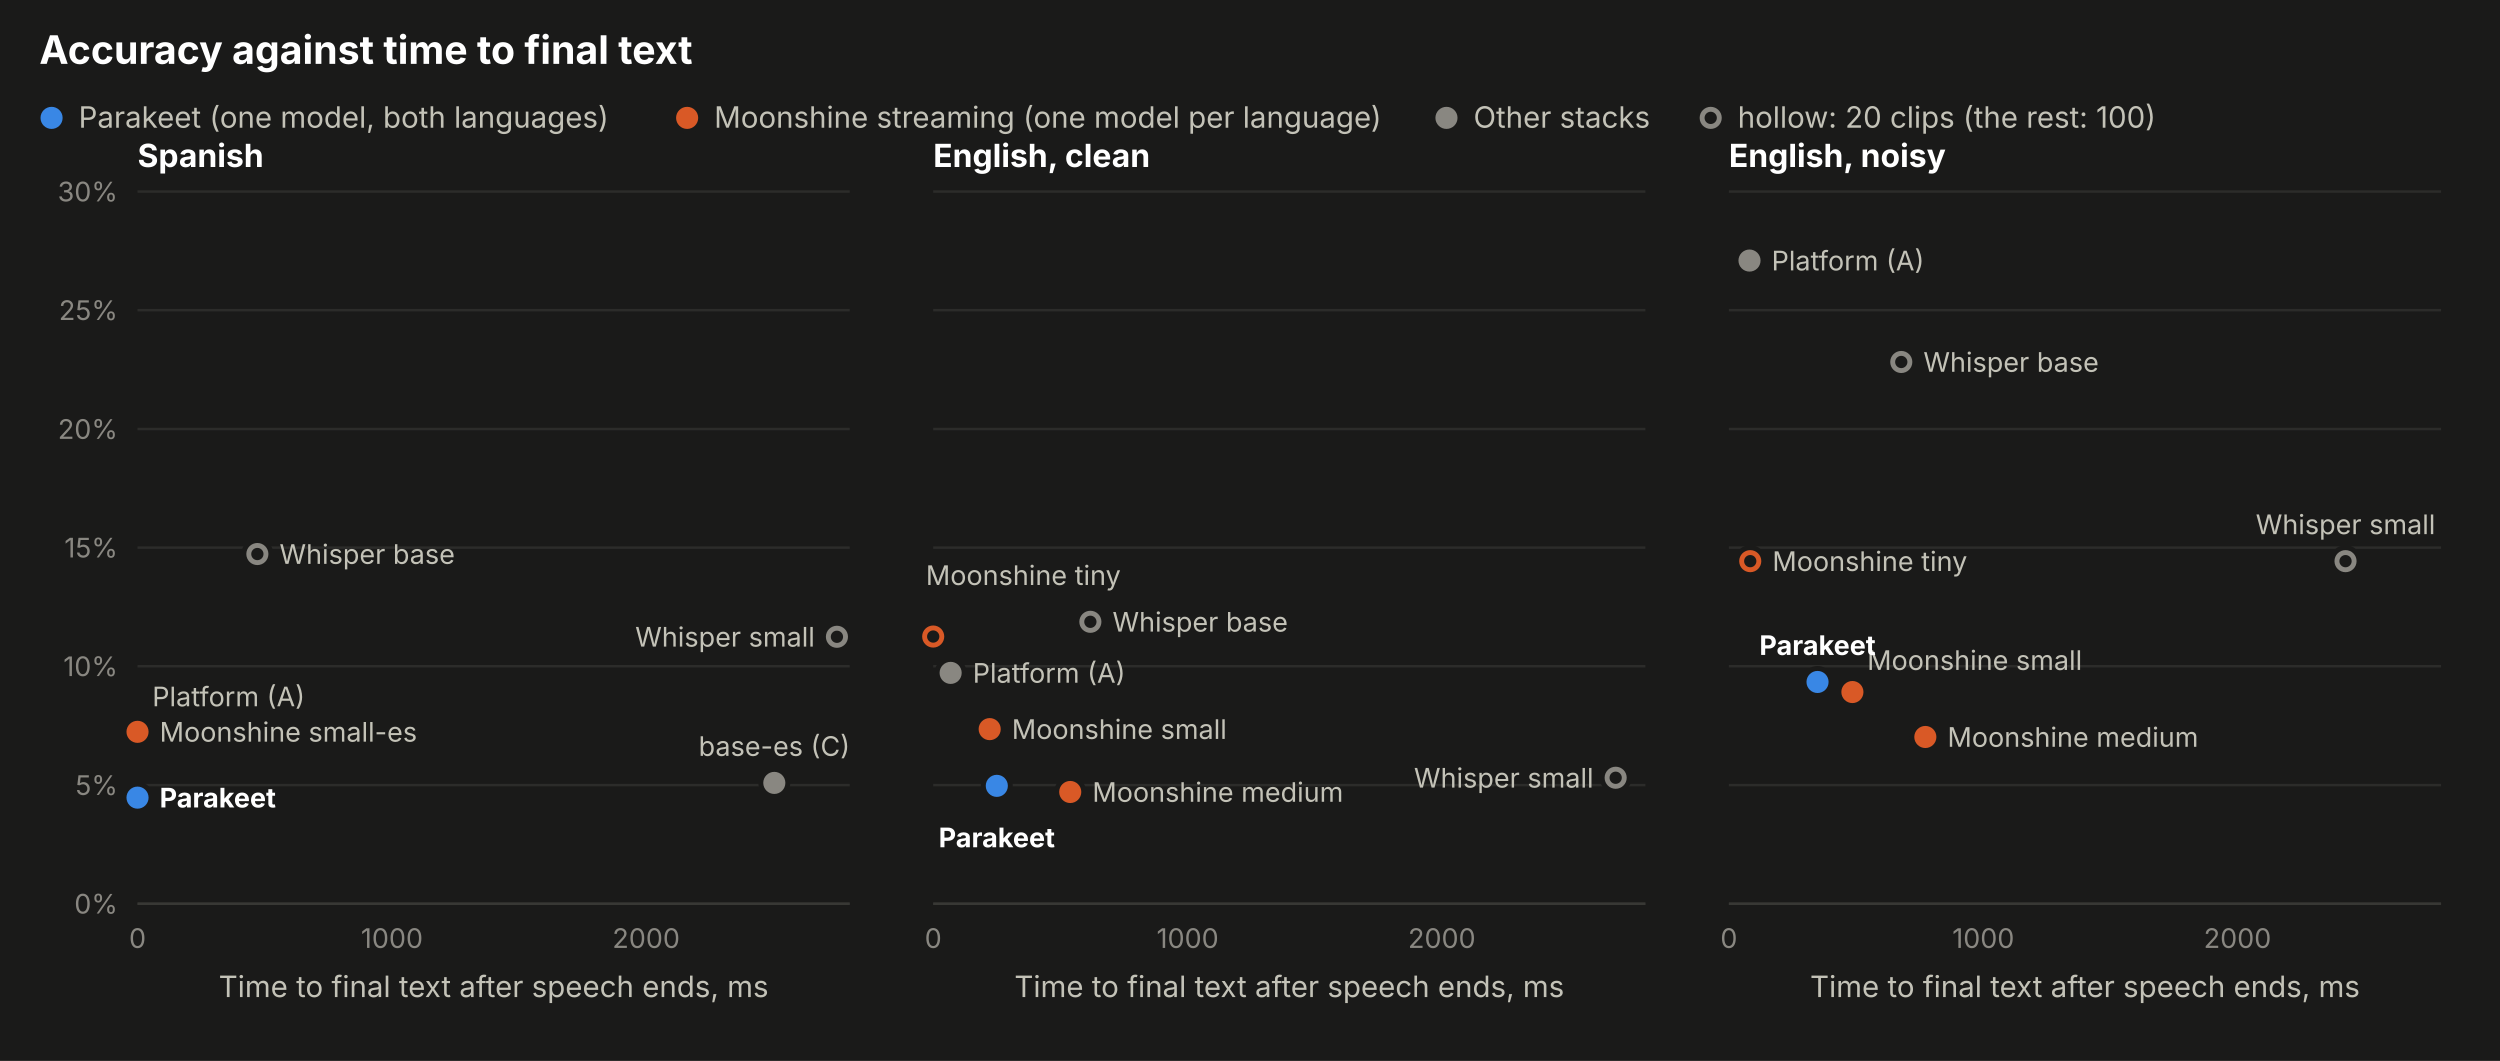
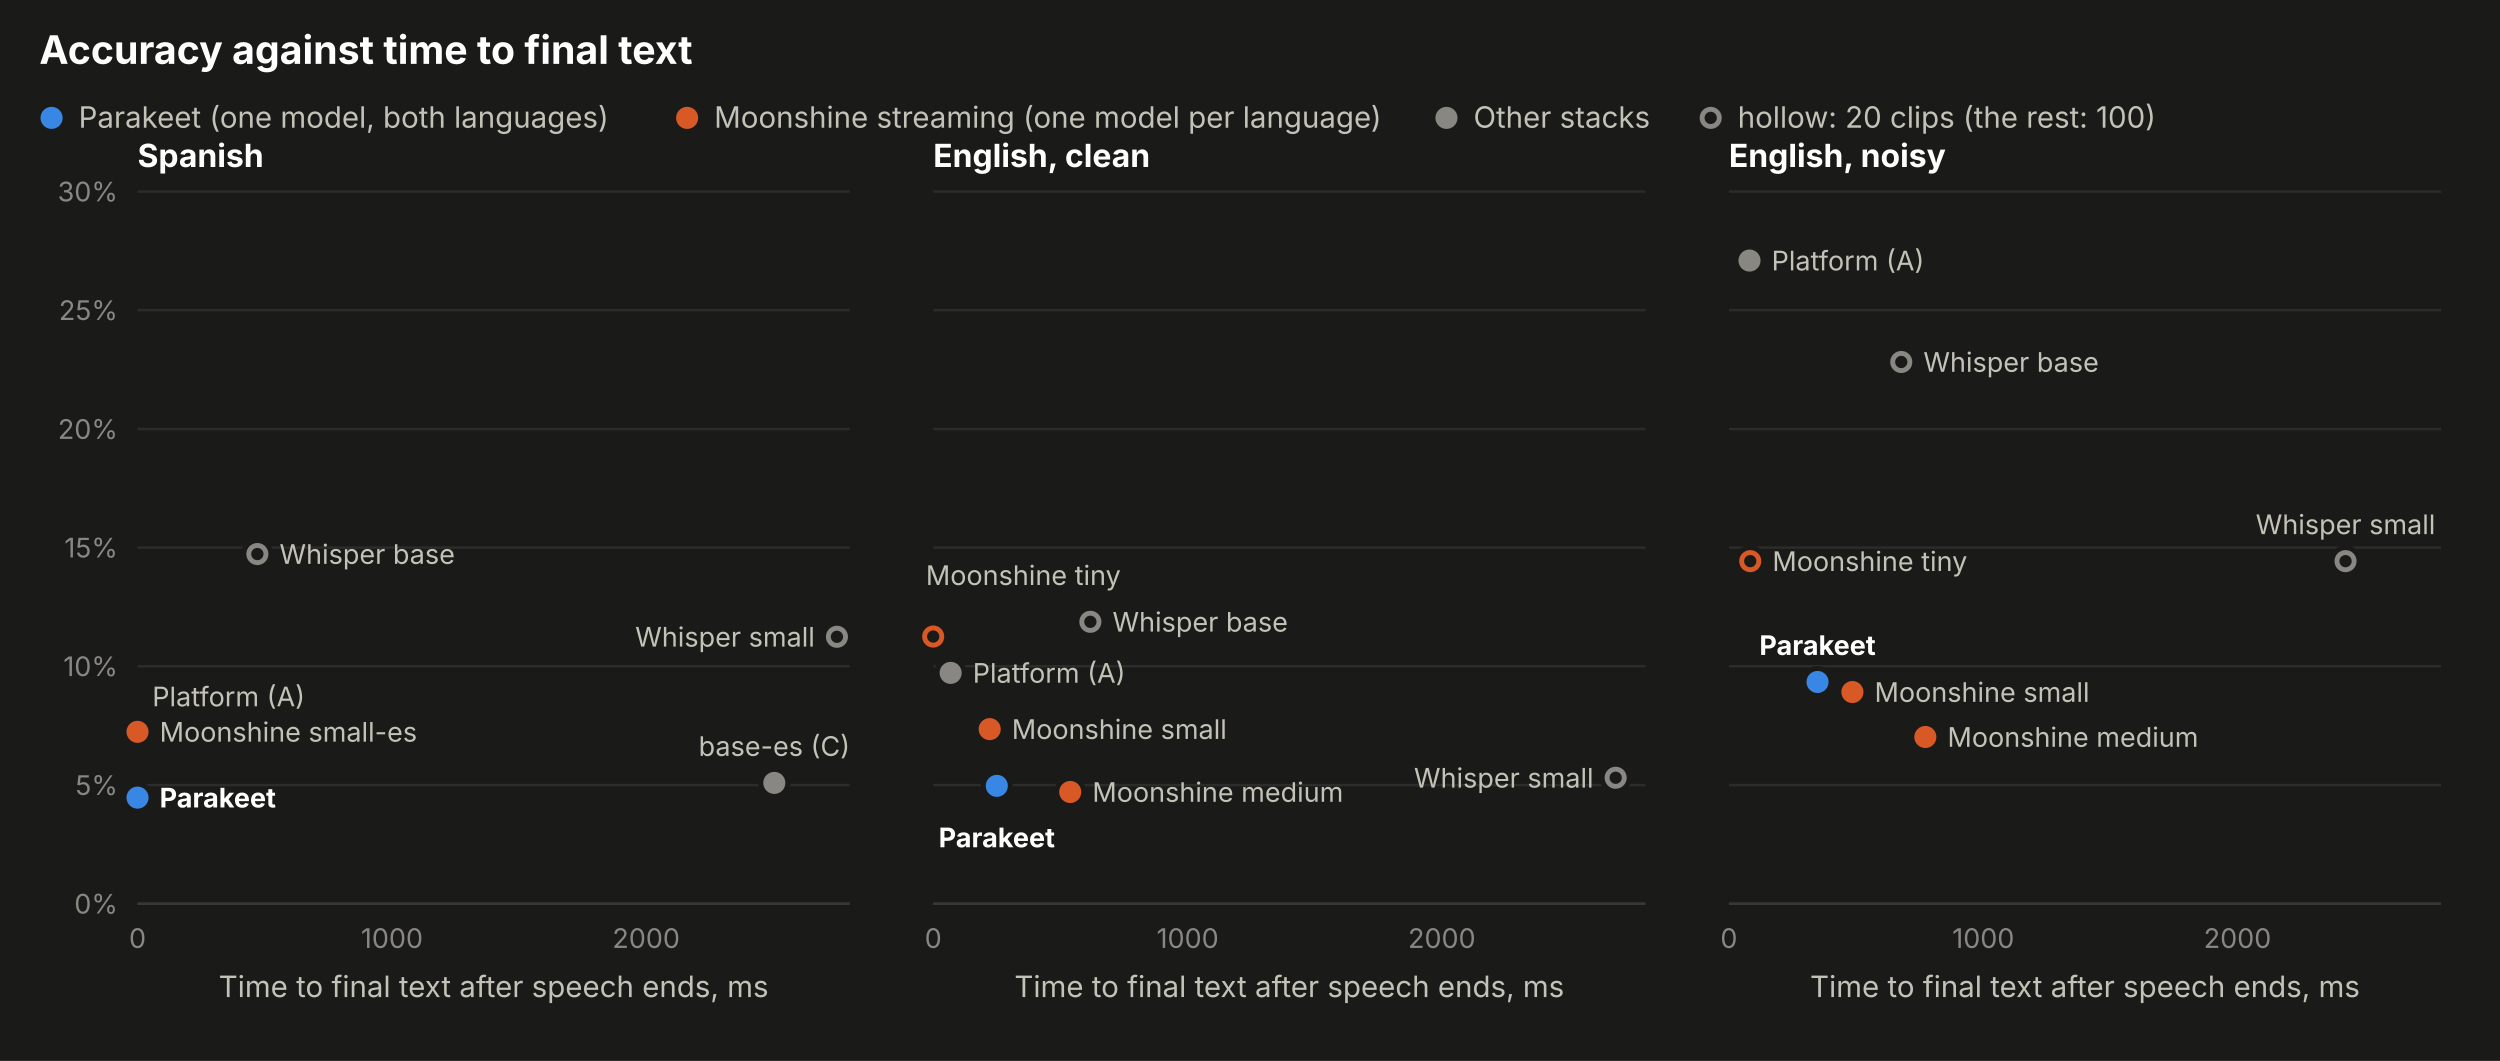
<svg xmlns="http://www.w3.org/2000/svg" width="1018" height="432" viewBox="0 0 1018 432" role="img" font-family="system-ui, -apple-system, &quot;Segoe UI&quot;, sans-serif">
  <rect width="1018" height="432" fill="#1a1a19" />
  <text x="16.0" y="26.0" font-size="16" fill="#ffffff" text-anchor="start" font-weight="bold">Accuracy against time to final text</text>
  <circle cx="21.0" cy="48.0" r="6.5" fill="#1a1a19" />
  <circle cx="21.0" cy="48.0" r="4.5" fill="#3987e5" />
  <text x="32.0" y="52.0" font-size="12" fill="#c3c2b7" text-anchor="start" font-weight="normal">Parakeet (one model, both languages)</text>
  <circle cx="279.8" cy="48.0" r="6.5" fill="#1a1a19" />
  <circle cx="279.8" cy="48.0" r="4.5" fill="#d95926" />
  <text x="290.8" y="52.0" font-size="12" fill="#c3c2b7" text-anchor="start" font-weight="normal">Moonshine streaming (one model per language)</text>
  <circle cx="589.0" cy="48.0" r="6.5" fill="#1a1a19" />
  <circle cx="589.0" cy="48.0" r="4.5" fill="#898781" />
  <text x="600.0" y="52.0" font-size="12" fill="#c3c2b7" text-anchor="start" font-weight="normal">Other stacks</text>
  <circle cx="696.6" cy="48.0" r="6.5" fill="#1a1a19" />
  <circle cx="696.6" cy="48.0" r="3.5" fill="#1a1a19" stroke="#898781" stroke-width="2" />
  <text x="707.6" y="52.0" font-size="12" fill="#c3c2b7" text-anchor="start" font-weight="normal">hollow: 20 clips (the rest: 100)</text>
  <text x="56.0" y="68.0" font-size="13" fill="#ffffff" text-anchor="start" font-weight="bold">Spanish</text>
  <line x1="56.0" y1="368.0" x2="346.0" y2="368.0" stroke="#2c2c2a" stroke-width="1" />
  <text x="48.0" y="372.0" font-size="11" fill="#898781" text-anchor="end" font-weight="normal" style="font-variant-numeric: tabular-nums">0%</text>
  <line x1="56.0" y1="319.7" x2="346.0" y2="319.7" stroke="#2c2c2a" stroke-width="1" />
  <text x="48.0" y="323.7" font-size="11" fill="#898781" text-anchor="end" font-weight="normal" style="font-variant-numeric: tabular-nums">5%</text>
  <line x1="56.0" y1="271.3" x2="346.0" y2="271.3" stroke="#2c2c2a" stroke-width="1" />
  <text x="48.0" y="275.3" font-size="11" fill="#898781" text-anchor="end" font-weight="normal" style="font-variant-numeric: tabular-nums">10%</text>
  <line x1="56.0" y1="223.0" x2="346.0" y2="223.0" stroke="#2c2c2a" stroke-width="1" />
  <text x="48.0" y="227.0" font-size="11" fill="#898781" text-anchor="end" font-weight="normal" style="font-variant-numeric: tabular-nums">15%</text>
  <line x1="56.0" y1="174.7" x2="346.0" y2="174.7" stroke="#2c2c2a" stroke-width="1" />
  <text x="48.0" y="178.7" font-size="11" fill="#898781" text-anchor="end" font-weight="normal" style="font-variant-numeric: tabular-nums">20%</text>
  <line x1="56.0" y1="126.3" x2="346.0" y2="126.3" stroke="#2c2c2a" stroke-width="1" />
  <text x="48.0" y="130.3" font-size="11" fill="#898781" text-anchor="end" font-weight="normal" style="font-variant-numeric: tabular-nums">25%</text>
  <line x1="56.0" y1="78.0" x2="346.0" y2="78.0" stroke="#2c2c2a" stroke-width="1" />
  <text x="48.0" y="82.0" font-size="11" fill="#898781" text-anchor="end" font-weight="normal" style="font-variant-numeric: tabular-nums">30%</text>
  <line x1="56.0" y1="368.0" x2="346.0" y2="368.0" stroke="#383835" stroke-width="1" />
  <text x="56.0" y="386.0" font-size="11" fill="#898781" text-anchor="middle" font-weight="normal" style="font-variant-numeric: tabular-nums">0</text>
  <text x="159.6" y="386.0" font-size="11" fill="#898781" text-anchor="middle" font-weight="normal" style="font-variant-numeric: tabular-nums">1000</text>
  <text x="263.1" y="386.0" font-size="11" fill="#898781" text-anchor="middle" font-weight="normal" style="font-variant-numeric: tabular-nums">2000</text>
  <text x="201.0" y="406.0" font-size="12" fill="#c3c2b7" text-anchor="middle" font-weight="normal">Time to final text after speech ends, ms</text>
  <circle cx="56.0" cy="296.6" r="6.5" fill="#1a1a19" />
  <circle cx="56.0" cy="296.6" r="4.5" fill="#898781" />
  <circle cx="315.3" cy="318.8" r="6.5" fill="#1a1a19" />
  <circle cx="315.3" cy="318.8" r="4.5" fill="#898781" />
  <circle cx="104.8" cy="225.6" r="6.5" fill="#1a1a19" />
  <circle cx="104.8" cy="225.6" r="3.5" fill="#1a1a19" stroke="#898781" stroke-width="2" />
  <circle cx="340.8" cy="259.3" r="6.5" fill="#1a1a19" />
  <circle cx="340.8" cy="259.3" r="3.5" fill="#1a1a19" stroke="#898781" stroke-width="2" />
  <circle cx="56.0" cy="298.0" r="6.5" fill="#1a1a19" />
  <circle cx="56.0" cy="298.0" r="4.5" fill="#d95926" />
  <circle cx="56.0" cy="324.8" r="6.5" fill="#1a1a19" />
  <circle cx="56.0" cy="324.8" r="4.5" fill="#3987e5" />
  <text x="62.0" y="287.6" font-size="11" fill="#c3c2b7" text-anchor="start" font-weight="normal">Platform (A)</text>
  <text x="315.3" y="307.8" font-size="11" fill="#c3c2b7" text-anchor="middle" font-weight="normal">base-es (C)</text>
  <text x="113.8" y="229.6" font-size="11" fill="#c3c2b7" text-anchor="start" font-weight="normal">Whisper base</text>
  <text x="331.8" y="263.3" font-size="11" fill="#c3c2b7" text-anchor="end" font-weight="normal">Whisper small</text>
  <text x="65.0" y="302.0" font-size="11" fill="#c3c2b7" text-anchor="start" font-weight="normal">Moonshine small-es</text>
  <text x="65.0" y="328.8" font-size="11" fill="#ffffff" text-anchor="start" font-weight="bold">Parakeet</text>
  <text x="380.0" y="68.0" font-size="13" fill="#ffffff" text-anchor="start" font-weight="bold">English, clean</text>
  <line x1="380.0" y1="368.0" x2="670.0" y2="368.0" stroke="#2c2c2a" stroke-width="1" />
  <line x1="380.0" y1="319.7" x2="670.0" y2="319.7" stroke="#2c2c2a" stroke-width="1" />
  <line x1="380.0" y1="271.3" x2="670.0" y2="271.3" stroke="#2c2c2a" stroke-width="1" />
  <line x1="380.0" y1="223.0" x2="670.0" y2="223.0" stroke="#2c2c2a" stroke-width="1" />
  <line x1="380.0" y1="174.7" x2="670.0" y2="174.7" stroke="#2c2c2a" stroke-width="1" />
  <line x1="380.0" y1="126.3" x2="670.0" y2="126.3" stroke="#2c2c2a" stroke-width="1" />
  <line x1="380.0" y1="78.0" x2="670.0" y2="78.0" stroke="#2c2c2a" stroke-width="1" />
  <line x1="380.0" y1="368.0" x2="670.0" y2="368.0" stroke="#383835" stroke-width="1" />
  <text x="380.0" y="386.0" font-size="11" fill="#898781" text-anchor="middle" font-weight="normal" style="font-variant-numeric: tabular-nums">0</text>
  <text x="483.6" y="386.0" font-size="11" fill="#898781" text-anchor="middle" font-weight="normal" style="font-variant-numeric: tabular-nums">1000</text>
  <text x="587.1" y="386.0" font-size="11" fill="#898781" text-anchor="middle" font-weight="normal" style="font-variant-numeric: tabular-nums">2000</text>
  <text x="525.0" y="406.0" font-size="12" fill="#c3c2b7" text-anchor="middle" font-weight="normal">Time to final text after speech ends, ms</text>
  <circle cx="387.1" cy="274.0" r="6.5" fill="#1a1a19" />
  <circle cx="387.1" cy="274.0" r="4.5" fill="#898781" />
  <circle cx="444.0" cy="253.2" r="6.5" fill="#1a1a19" />
  <circle cx="444.0" cy="253.2" r="3.5" fill="#1a1a19" stroke="#898781" stroke-width="2" />
  <circle cx="657.9" cy="316.7" r="6.5" fill="#1a1a19" />
  <circle cx="657.9" cy="316.7" r="3.5" fill="#1a1a19" stroke="#898781" stroke-width="2" />
  <circle cx="380.0" cy="259.2" r="6.5" fill="#1a1a19" />
  <circle cx="380.0" cy="259.2" r="3.5" fill="#1a1a19" stroke="#d95926" stroke-width="2" />
  <circle cx="403.0" cy="296.9" r="6.5" fill="#1a1a19" />
  <circle cx="403.0" cy="296.9" r="4.5" fill="#d95926" />
  <circle cx="435.8" cy="322.5" r="6.5" fill="#1a1a19" />
  <circle cx="435.8" cy="322.5" r="4.5" fill="#d95926" />
  <circle cx="405.9" cy="320.0" r="6.5" fill="#1a1a19" />
  <circle cx="405.9" cy="320.0" r="4.5" fill="#3987e5" />
  <text x="396.1" y="278.0" font-size="11" fill="#c3c2b7" text-anchor="start" font-weight="normal">Platform (A)</text>
  <text x="453.0" y="257.2" font-size="11" fill="#c3c2b7" text-anchor="start" font-weight="normal">Whisper base</text>
  <text x="648.9" y="320.7" font-size="11" fill="#c3c2b7" text-anchor="end" font-weight="normal">Whisper small</text>
  <text x="377.0" y="238.2" font-size="11" fill="#c3c2b7" text-anchor="start" font-weight="normal">Moonshine tiny</text>
  <text x="412.0" y="300.9" font-size="11" fill="#c3c2b7" text-anchor="start" font-weight="normal">Moonshine small</text>
  <text x="444.8" y="326.5" font-size="11" fill="#c3c2b7" text-anchor="start" font-weight="normal">Moonshine medium</text>
  <text x="405.9" y="345.0" font-size="11" fill="#ffffff" text-anchor="middle" font-weight="bold">Parakeet</text>
  <text x="704.0" y="68.0" font-size="13" fill="#ffffff" text-anchor="start" font-weight="bold">English, noisy</text>
  <line x1="704.0" y1="368.0" x2="994.0" y2="368.0" stroke="#2c2c2a" stroke-width="1" />
  <line x1="704.0" y1="319.7" x2="994.0" y2="319.7" stroke="#2c2c2a" stroke-width="1" />
  <line x1="704.0" y1="271.3" x2="994.0" y2="271.3" stroke="#2c2c2a" stroke-width="1" />
  <line x1="704.0" y1="223.0" x2="994.0" y2="223.0" stroke="#2c2c2a" stroke-width="1" />
  <line x1="704.0" y1="174.7" x2="994.0" y2="174.7" stroke="#2c2c2a" stroke-width="1" />
  <line x1="704.0" y1="126.3" x2="994.0" y2="126.3" stroke="#2c2c2a" stroke-width="1" />
  <line x1="704.0" y1="78.0" x2="994.0" y2="78.0" stroke="#2c2c2a" stroke-width="1" />
  <line x1="704.0" y1="368.0" x2="994.0" y2="368.0" stroke="#383835" stroke-width="1" />
  <text x="704.0" y="386.0" font-size="11" fill="#898781" text-anchor="middle" font-weight="normal" style="font-variant-numeric: tabular-nums">0</text>
  <text x="807.6" y="386.0" font-size="11" fill="#898781" text-anchor="middle" font-weight="normal" style="font-variant-numeric: tabular-nums">1000</text>
  <text x="911.1" y="386.0" font-size="11" fill="#898781" text-anchor="middle" font-weight="normal" style="font-variant-numeric: tabular-nums">2000</text>
  <text x="849.0" y="406.0" font-size="12" fill="#c3c2b7" text-anchor="middle" font-weight="normal">Time to final text after speech ends, ms</text>
  <circle cx="712.4" cy="106.1" r="6.5" fill="#1a1a19" />
  <circle cx="712.4" cy="106.1" r="4.5" fill="#898781" />
  <circle cx="774.2" cy="147.4" r="6.5" fill="#1a1a19" />
  <circle cx="774.2" cy="147.4" r="3.5" fill="#1a1a19" stroke="#898781" stroke-width="2" />
  <circle cx="955.1" cy="228.5" r="6.5" fill="#1a1a19" />
  <circle cx="955.1" cy="228.5" r="3.5" fill="#1a1a19" stroke="#898781" stroke-width="2" />
  <circle cx="712.7" cy="228.5" r="6.5" fill="#1a1a19" />
  <circle cx="712.7" cy="228.5" r="3.5" fill="#1a1a19" stroke="#d95926" stroke-width="2" />
  <circle cx="754.3" cy="281.8" r="6.5" fill="#1a1a19" />
  <circle cx="754.3" cy="281.8" r="4.5" fill="#d95926" />
  <circle cx="784.0" cy="300.1" r="6.5" fill="#1a1a19" />
  <circle cx="784.0" cy="300.1" r="4.5" fill="#d95926" />
  <circle cx="740.1" cy="277.7" r="6.5" fill="#1a1a19" />
  <circle cx="740.1" cy="277.7" r="4.5" fill="#3987e5" />
  <text x="721.4" y="110.1" font-size="11" fill="#c3c2b7" text-anchor="start" font-weight="normal">Platform (A)</text>
  <text x="783.2" y="151.4" font-size="11" fill="#c3c2b7" text-anchor="start" font-weight="normal">Whisper base</text>
  <text x="955.1" y="217.5" font-size="11" fill="#c3c2b7" text-anchor="middle" font-weight="normal">Whisper small</text>
  <text x="721.7" y="232.5" font-size="11" fill="#c3c2b7" text-anchor="start" font-weight="normal">Moonshine tiny</text>
-   <text x="760.3" y="272.8" font-size="11" fill="#c3c2b7" text-anchor="start" font-weight="normal">Moonshine small</text>
+   <text x="763.3" y="285.8" font-size="11" fill="#c3c2b7" text-anchor="start" font-weight="normal">Moonshine small</text>
  <text x="793.0" y="304.1" font-size="11" fill="#c3c2b7" text-anchor="start" font-weight="normal">Moonshine medium</text>
  <text x="740.1" y="266.7" font-size="11" fill="#ffffff" text-anchor="middle" font-weight="bold">Parakeet</text>
</svg>
